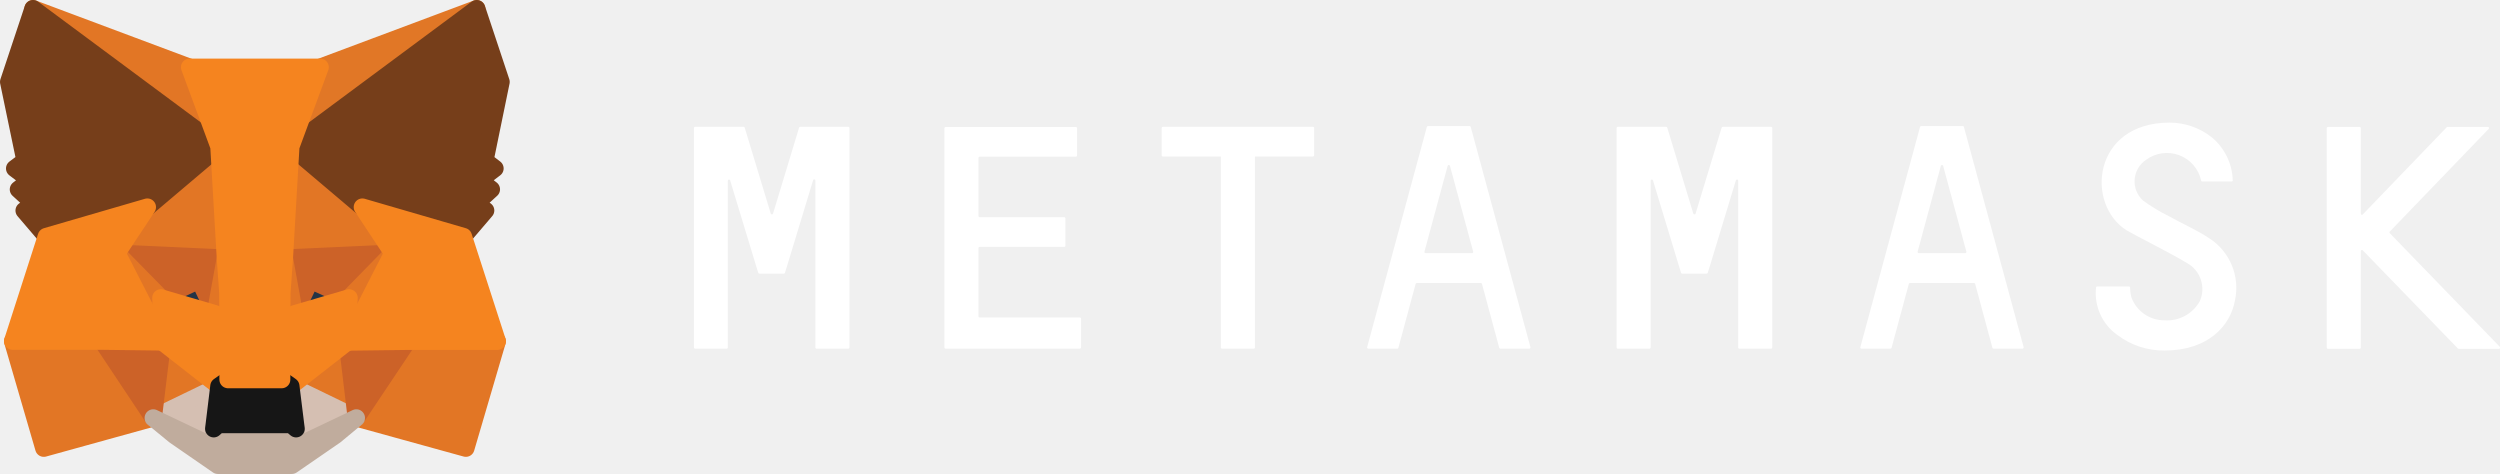
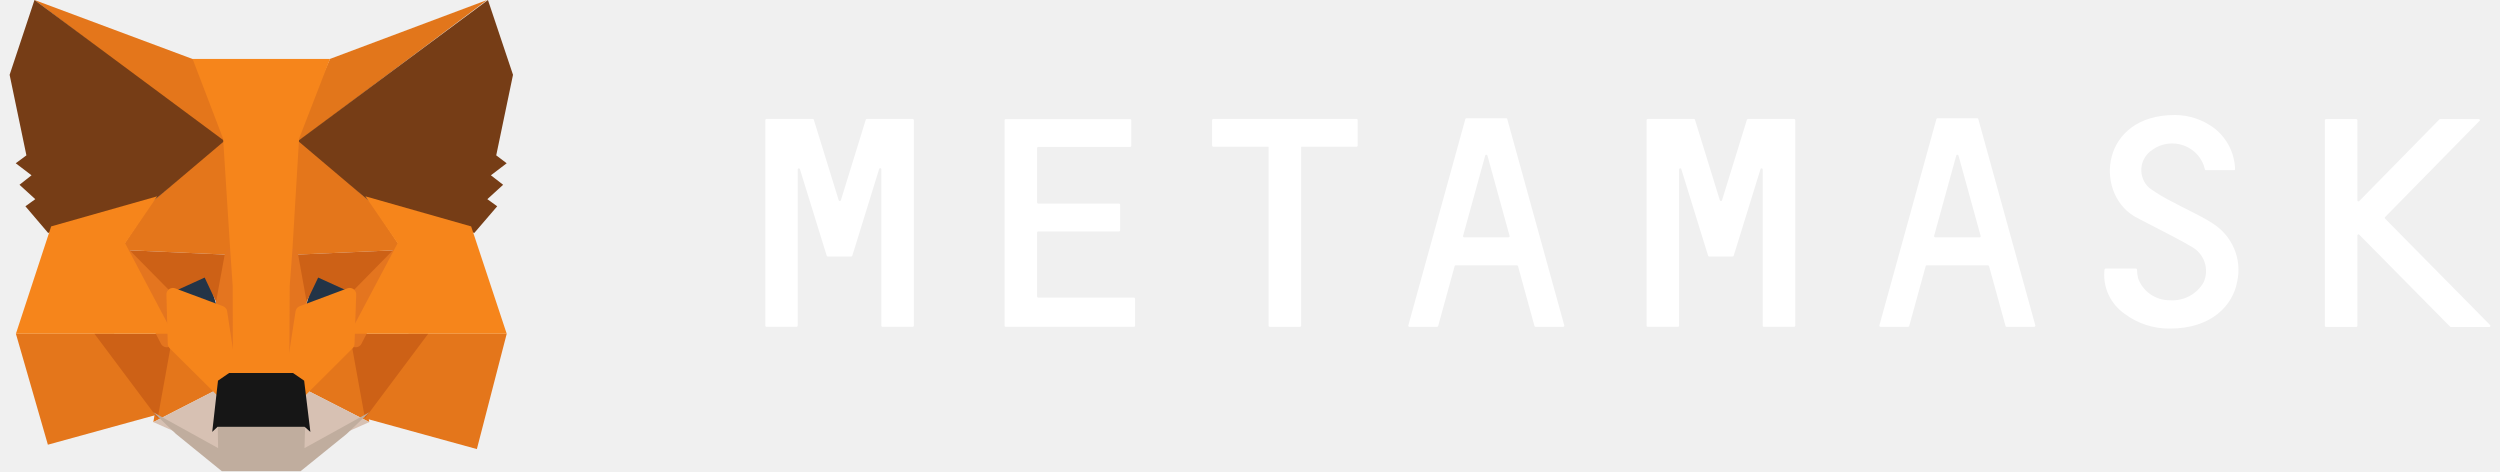
- <svg xmlns="http://www.w3.org/2000/svg" width="144.498" height="27.395" viewBox="0 0 144.498 27.395">
-   <defs>
-     <style>
-             .cls-1{fill:#fff}.cls-2{fill:#e17726;stroke:#e17726}.cls-10,.cls-11,.cls-2,.cls-3,.cls-4,.cls-5,.cls-6,.cls-7,.cls-8,.cls-9{stroke-linecap:round;stroke-linejoin:round}.cls-3{fill:#e27625;stroke:#e27625}.cls-4{fill:#d5bfb2;stroke:#d5bfb2}.cls-5{fill:#233447;stroke:#233447}.cls-6{fill:#cc6228;stroke:#cc6228}.cls-7{fill:#e27525;stroke:#e27525}.cls-8{fill:#f5841f;stroke:#f5841f}.cls-9{fill:#c0ac9d;stroke:#c0ac9d}.cls-10{fill:#161616;stroke:#161616}.cls-11{fill:#763e1a;stroke:#763e1a}
-         </style>
-   </defs>
-   <g id="logo_big___metamask" transform="translate(-119.5 -119.5)">
-     <g id="Group_516" data-name="Group 516" transform="translate(159.602 126.588)">
-       <path id="Path_491" d="M1223.643 186.586c-.748-.495-1.573-.847-2.353-1.287a10.058 10.058 0 0 1-1.485-.9 1.5 1.5 0 0 1 .187-2.353 2.026 2.026 0 0 1 3.178 1.2.062.062 0 0 0 .066.055h1.694a.062.062 0 0 0 .066-.077 3.342 3.342 0 0 0-1.243-2.5 3.933 3.933 0 0 0-2.4-.825c-4.476 0-4.883 4.74-2.475 6.236.275.176 2.639 1.364 3.475 1.881a1.719 1.719 0 0 1 .737 2.21 2.166 2.166 0 0 1-2.046 1.1 2.023 2.023 0 0 1-1.914-1.353 2.4 2.4 0 0 1-.066-.539.071.071 0 0 0-.066-.066h-1.836a.071.071 0 0 0-.066.066 2.946 2.946 0 0 0 1.232 2.738 4.415 4.415 0 0 0 2.727.9c2.508 0 3.805-1.419 4.069-2.892a3.409 3.409 0 0 0-1.481-3.594z" class="cls-1" data-name="Path 491" transform="translate(-1136.048 -179.9)" />
-       <path id="Path_492" d="M487.952 182.1h-1.7a.074.074 0 0 0-.066.044l-1.507 4.971a.069.069 0 0 1-.132 0l-1.507-4.971a.06.06 0 0 0-.066-.044h-2.8a.071.071 0 0 0-.066.066v12.691a.071.071 0 0 0 .066.066H482a.071.071 0 0 0 .066-.066v-9.645a.068.068 0 0 1 .132-.022l1.518 5 .11.352a.06.06 0 0 0 .066.044h1.408a.074.074 0 0 0 .066-.044l.11-.352 1.518-5a.067.067 0 0 1 .132.022v9.645a.071.071 0 0 0 .066.066h1.837a.071.071 0 0 0 .066-.066v-12.691a.071.071 0 0 0-.066-.066z" class="cls-1" data-name="Path 492" transform="translate(-480.1 -181.858)" />
-       <path id="Path_493" d="M971.237 182.1a.074.074 0 0 0-.066.044l-1.507 4.971a.069.069 0 0 1-.132 0l-1.507-4.971a.06.06 0 0 0-.066-.044h-2.793a.071.071 0 0 0-.066.066v12.691a.071.071 0 0 0 .066.066H967a.071.071 0 0 0 .066-.066v-9.645a.068.068 0 0 1 .132-.022l1.518 5 .11.352a.06.06 0 0 0 .066.044h1.408a.074.074 0 0 0 .066-.044l.11-.352 1.518-5a.068.068 0 0 1 .132.022v9.645a.071.071 0 0 0 .066.066h1.837a.071.071 0 0 0 .066-.066v-12.691a.071.071 0 0 0-.066-.066z" class="cls-1" data-name="Path 493" transform="translate(-911.762 -181.858)" />
-       <path id="Path_494" d="M734.743 182.1h-8.677a.071.071 0 0 0-.066.066v1.584a.071.071 0 0 0 .066.066h3.354v11.042a.071.071 0 0 0 .066.066h1.837a.071.071 0 0 0 .066-.066v-11.042h3.354a.071.071 0 0 0 .066-.066v-1.584a.063.063 0 0 0-.066-.066z" class="cls-1" data-name="Path 494" transform="translate(-698.957 -181.858)" />
-       <path id="Path_495" d="M841.681 194.567h1.672a.07.07 0 0 0 .066-.088l-3.453-12.735a.06.06 0 0 0-.066-.044h-2.4a.074.074 0 0 0-.066.044l-3.453 12.735a.07.07 0 0 0 .066.088h1.672a.074.074 0 0 0 .066-.044l1-3.706a.06.06 0 0 1 .066-.044h3.7a.074.074 0 0 1 .066.044l1 3.706a.091.091 0 0 0 .064.044zm-4.388-5.609l1.342-4.96a.069.069 0 0 1 .132 0l1.342 4.96a.07.07 0 0 1-.066.088h-2.683a.07.07 0 0 1-.067-.088z" class="cls-1" data-name="Path 495" transform="translate(-795.063 -181.502)" />
-       <path id="Path_496" d="M1100.881 194.567h1.672a.07.07 0 0 0 .066-.088l-3.453-12.735a.06.06 0 0 0-.066-.044h-2.4a.074.074 0 0 0-.066.044l-3.453 12.735a.071.071 0 0 0 .066.088h1.672a.074.074 0 0 0 .066-.044l1-3.706a.06.06 0 0 1 .066-.044h3.7a.074.074 0 0 1 .066.044l1 3.706a.074.074 0 0 0 .064.044zm-4.388-5.609l1.342-4.96a.069.069 0 0 1 .132 0l1.342 4.96a.07.07 0 0 1-.066.088h-2.683a.07.07 0 0 1-.067-.088z" class="cls-1" data-name="Path 496" transform="translate(-1025.757 -181.502)" />
-       <path id="Path_497" d="M613.768 193.131v-3.937a.071.071 0 0 1 .066-.066h4.894a.071.071 0 0 0 .066-.066v-1.584a.071.071 0 0 0-.066-.066h-4.894a.071.071 0 0 1-.066-.066v-3.365a.071.071 0 0 1 .066-.066h5.566a.071.071 0 0 0 .066-.066v-1.584a.071.071 0 0 0-.066-.066h-7.533a.071.071 0 0 0-.066.066v12.68a.071.071 0 0 0 .066.066h7.764a.071.071 0 0 0 .066-.066v-1.672a.071.071 0 0 0-.066-.066h-5.807a.073.073 0 0 1-.056-.076z" class="cls-1" data-name="Path 497" transform="translate(-597.316 -181.947)" />
-       <path id="Path_498" d="M1348.3 194.9l-6.357-6.566a.067.067 0 0 1 0-.088l5.719-5.939a.063.063 0 0 0-.044-.11h-2.343a.057.057 0 0 0-.044.022l-4.85 5.037a.064.064 0 0 1-.11-.044v-4.949a.071.071 0 0 0-.066-.066h-1.837a.071.071 0 0 0-.066.066v12.691a.071.071 0 0 0 .066.066h1.837a.071.071 0 0 0 .066-.066v-5.584c0-.055.077-.088.11-.044l5.5 5.675a.083.083 0 0 0 .044.022h2.343c.04-.011.072-.088.032-.123z" class="cls-1" data-name="Path 498" transform="translate(-1243.919 -181.947)" />
-     </g>
-     <g id="Group_522" data-name="Group 522" transform="translate(120 120)">
-       <path id="Path_499" d="M276.018 120l-11.118 8.248 2.068-4.861z" class="cls-2" data-name="Path 499" transform="translate(-248.965 -120)" />
-       <g id="Group_517" data-name="Group 517" transform="translate(.231)">
-         <path id="Path_500" d="M132.8 120l11.019 8.325-1.969-4.938z" class="cls-3" data-name="Path 500" transform="translate(-131.623 -120)" />
-         <path id="Path_501" d="M305.658 293.9l-2.958 4.531 6.335 1.749 1.814-6.18z" class="cls-3" data-name="Path 501" transform="translate(-282.839 -274.775)" />
-         <path id="Path_502" d="M122.1 294l1.8 6.181 6.324-1.749-2.944-4.532z" class="cls-3" data-name="Path 502" transform="translate(-122.1 -274.775)" />
-         <path id="Path_503" d="M178.66 193.416l-1.76 2.661 6.269.286-.209-6.763z" class="cls-3" data-name="Path 503" transform="translate(-170.873 -181.946)" />
-         <path id="Path_504" d="M269.409 192.793l-4.366-3.893-.143 6.84 6.269-.286z" class="cls-3" data-name="Path 504" transform="translate(-249.196 -181.323)" />
-         <path id="Path_505" d="M196 299.588l3.794-1.837-3.266-2.551z" class="cls-3" data-name="Path 505" transform="translate(-187.873 -275.932)" />
-         <path id="Path_506" d="M268.3 297.751l3.783 1.837-.517-4.388z" class="cls-3" data-name="Path 506" transform="translate(-252.222 -275.932)" />
-       </g>
-       <g id="Group_518" data-name="Group 518" transform="translate(8.358 21.819)">
-         <path id="Path_507" d="M272.083 320.237L268.3 318.4l.308 2.463-.033 1.045z" class="cls-4" data-name="Path 507" transform="translate(-260.349 -318.4)" />
-         <path id="Path_508" d="M196 320.237l3.519 1.672-.022-1.045.3-2.463z" class="cls-4" data-name="Path 508" transform="translate(-196 -318.4)" />
-       </g>
-       <path id="Path_509" d="M203.145 264.647l-3.145-.924 2.221-1.023z" class="cls-5" data-name="Path 509" transform="translate(-191.202 -247.007)" />
-       <path id="Path_510" d="M270.2 264.647l.924-1.947 2.232 1.023z" class="cls-5" data-name="Path 510" transform="translate(-253.682 -247.007)" />
-       <g id="Group_519" data-name="Group 519" transform="translate(5.411 14.132)">
-         <path id="Path_511" d="M172.147 298.431l.55-4.531-3.5.1z" class="cls-6" data-name="Path 511" transform="translate(-169.2 -288.907)" />
-         <path id="Path_512" d="M297.8 293.9l.539 4.531L301.3 294z" class="cls-6" data-name="Path 512" transform="translate(-283.657 -288.907)" />
-         <path id="Path_513" d="M271.169 248.5l-6.269.286.583 3.222.924-1.947 2.233 1.023z" class="cls-6" data-name="Path 513" transform="translate(-254.375 -248.5)" />
-         <path id="Path_514" d="M179.44 251.084l2.221-1.023.924 1.947.583-3.222-6.268-.286z" class="cls-6" data-name="Path 514" transform="translate(-176.053 -248.5)" />
-       </g>
-       <g id="Group_520" data-name="Group 520" transform="translate(6.258 14.132)">
-         <path id="Path_515" d="M176.9 248.5l2.628 5.136-.088-2.551z" class="cls-7" data-name="Path 515" transform="translate(-176.9 -248.5)" />
-         <path id="Path_516" d="M298.1 251.084l-.1 2.551 2.628-5.136z" class="cls-7" data-name="Path 516" transform="translate(-284.682 -248.5)" />
-         <path id="Path_517" d="M229.183 251.1l-.583 3.222.737 3.805.165-5.015z" class="cls-7" data-name="Path 517" transform="translate(-222.914 -250.814)" />
-         <path id="Path_518" d="M262.408 251.1l-.308 2 .154 5.026.737-3.805z" class="cls-7" data-name="Path 518" transform="translate(-252.73 -250.814)" />
-       </g>
-       <path id="Path_519" d="M264.237 272.924l-.737 3.805.528.374 3.266-2.551.1-2.551z" class="cls-8" data-name="Path 519" transform="translate(-247.719 -255.284)" />
-       <path id="Path_520" d="M200 272l.088 2.551 3.266 2.551.528-.374-.737-3.805z" class="cls-8" data-name="Path 520" transform="translate(-191.202 -255.284)" />
-       <path id="Path_521" d="M204.226 336.772l.033-1.045-.286-.242h-4.2l-.275.242.022 1.045L196 335.1l1.232 1.012 2.5 1.727h4.278l2.507-1.727 1.221-1.012z" class="cls-9" data-name="Path 521" transform="translate(-187.642 -311.444)" />
-       <path id="Path_522" d="M232.254 315.374l-.528-.374h-3.1l-.528.374-.3 2.463.275-.242h4.2l.286.242z" class="cls-10" data-name="Path 522" transform="translate(-215.945 -293.555)" />
-       <g id="Group_521" data-name="Group 521">
-         <path id="Path_523" d="M279.517 128.787l.935-4.553-1.407-4.234-10.745 7.973 4.135 3.5 5.84 1.7 1.287-1.507-.561-.407.891-.814-.682-.528.891-.682z" class="cls-11" data-name="Path 523" transform="translate(-251.991 -120)" />
-         <path id="Path_524" d="M120 124.234l.946 4.553-.6.451.9.682-.682.528.891.814-.561.407 1.287 1.507 5.84-1.7 4.135-3.5L121.408 120z" class="cls-11" data-name="Path 524" transform="translate(-120 -120)" />
-       </g>
-       <path id="Path_525" d="M304.708 226l-5.84-1.7 1.76 2.661L298 232.1l3.475-.044h5.191z" class="cls-8" data-name="Path 525" transform="translate(-278.424 -212.83)" />
-       <path id="Path_526" d="M129.886 224.3l-5.84 1.7-1.947 6.049h5.18l3.475.044-2.628-5.136z" class="cls-8" data-name="Path 526" transform="translate(-121.869 -212.83)" />
-       <path id="Path_527" d="M220.577 161.83l.374-6.445 1.694-4.586H215.1l1.694 4.586.374 6.445.143 2.024.011 5h3.1l.011-5z" class="cls-8" data-name="Path 527" transform="translate(-204.641 -147.413)" />
-     </g>
-   </g>
+ <svg xmlns="http://www.w3.org/2000/svg" width="191" height="36" viewBox="0 0 191 36" fill="none">
+   <path d="M167.213 16.062C167.838 16.375 168.463 16.688 169.05 17.069C169.786 17.536 170.36 18.212 170.695 19.008C171.029 19.803 171.107 20.68 170.919 21.521C170.586 23.345 168.949 25.103 165.782 25.103C164.54 25.118 163.328 24.726 162.34 23.988C161.794 23.612 161.362 23.098 161.088 22.502C160.815 21.905 160.71 21.247 160.784 20.597C160.786 20.576 160.795 20.556 160.81 20.541C160.825 20.526 160.846 20.517 160.867 20.515H163.185C163.207 20.517 163.227 20.526 163.243 20.541C163.258 20.556 163.267 20.576 163.269 20.597C163.271 20.822 163.299 21.046 163.352 21.264C163.528 21.755 163.855 22.18 164.288 22.481C164.721 22.781 165.238 22.942 165.768 22.94C166.286 22.977 166.804 22.869 167.262 22.628C167.719 22.386 168.097 22.022 168.351 21.578C168.575 21.09 168.603 20.538 168.431 20.031C168.259 19.524 167.898 19.099 167.421 18.84C166.776 18.449 165.41 17.747 164.366 17.21C163.702 16.869 163.169 16.595 163.034 16.511C159.994 14.657 160.508 8.786 166.159 8.786C167.256 8.789 168.321 9.148 169.189 9.808C169.662 10.183 170.048 10.653 170.319 11.188C170.589 11.723 170.739 12.308 170.758 12.905C170.761 12.917 170.761 12.929 170.758 12.941C170.755 12.953 170.75 12.964 170.741 12.974C170.733 12.983 170.723 12.99 170.711 12.995C170.7 12.999 170.687 13.001 170.675 13H168.536C168.516 13.002 168.496 12.995 168.48 12.982C168.465 12.97 168.455 12.952 168.453 12.932C168.361 12.524 168.168 12.144 167.889 11.828C167.611 11.512 167.256 11.269 166.857 11.121C166.459 10.973 166.029 10.926 165.607 10.982C165.185 11.039 164.784 11.198 164.44 11.446C164.201 11.601 164.001 11.808 163.856 12.051C163.71 12.294 163.622 12.566 163.6 12.847C163.577 13.127 163.62 13.409 163.724 13.672C163.829 13.934 163.993 14.169 164.204 14.36C164.795 14.784 165.423 15.157 166.079 15.475C166.452 15.681 166.832 15.872 167.213 16.062Z" fill="white" />
+   <path d="M66.229 9.087H69.735C69.757 9.089 69.777 9.098 69.793 9.113C69.808 9.128 69.817 9.148 69.819 9.169V24.889C69.817 24.91 69.808 24.93 69.793 24.945C69.777 24.96 69.757 24.969 69.735 24.97H67.416C67.394 24.969 67.374 24.96 67.359 24.945C67.344 24.93 67.334 24.91 67.333 24.889V12.942C67.335 12.921 67.329 12.899 67.316 12.883C67.303 12.866 67.284 12.854 67.263 12.851C67.241 12.847 67.219 12.852 67.201 12.864C67.183 12.876 67.171 12.894 67.166 12.915L65.25 19.108L65.111 19.544C65.104 19.56 65.092 19.573 65.077 19.583C65.062 19.593 65.045 19.598 65.027 19.598H63.25C63.232 19.601 63.213 19.597 63.198 19.587C63.182 19.576 63.171 19.561 63.166 19.544L63.028 19.108L61.111 12.915C61.104 12.896 61.091 12.88 61.074 12.87C61.056 12.86 61.036 12.857 61.016 12.86C60.996 12.863 60.978 12.873 60.965 12.888C60.952 12.903 60.945 12.922 60.945 12.942V24.889C60.943 24.91 60.934 24.93 60.919 24.945C60.903 24.96 60.883 24.969 60.861 24.97H58.556C58.534 24.969 58.514 24.96 58.499 24.945C58.483 24.93 58.474 24.91 58.473 24.889V9.169C58.474 9.148 58.483 9.128 58.499 9.113C58.514 9.098 58.534 9.089 58.556 9.087H62.091C62.109 9.085 62.128 9.089 62.143 9.099C62.158 9.109 62.169 9.124 62.174 9.142L64.077 15.299C64.082 15.316 64.093 15.332 64.108 15.343C64.123 15.354 64.141 15.36 64.16 15.36C64.179 15.36 64.197 15.354 64.212 15.343C64.227 15.332 64.238 15.316 64.243 15.299L66.146 9.142C66.153 9.126 66.165 9.112 66.18 9.103C66.194 9.093 66.212 9.088 66.229 9.087Z" fill="white" />
+   <path d="M133.549 9.087C133.531 9.088 133.514 9.093 133.499 9.103C133.484 9.112 133.473 9.126 133.466 9.142L131.563 15.299C131.558 15.316 131.546 15.332 131.531 15.343C131.516 15.354 131.498 15.36 131.48 15.36C131.461 15.36 131.443 15.354 131.428 15.343C131.413 15.332 131.402 15.316 131.396 15.299L129.494 9.142C129.489 9.124 129.478 9.109 129.463 9.099C129.447 9.089 129.429 9.085 129.41 9.087H125.884C125.863 9.089 125.842 9.098 125.827 9.113C125.812 9.128 125.802 9.148 125.801 9.169V24.889C125.802 24.91 125.812 24.93 125.827 24.945C125.842 24.96 125.863 24.969 125.884 24.97H128.2C128.221 24.969 128.242 24.96 128.257 24.945C128.272 24.93 128.282 24.91 128.283 24.889V12.942C128.283 12.922 128.291 12.903 128.304 12.888C128.317 12.873 128.335 12.863 128.355 12.86C128.375 12.857 128.395 12.86 128.412 12.87C128.43 12.88 128.443 12.896 128.45 12.915L130.366 19.108L130.505 19.544C130.51 19.561 130.521 19.576 130.536 19.587C130.552 19.597 130.57 19.601 130.588 19.598H132.366C132.384 19.598 132.401 19.593 132.416 19.583C132.43 19.573 132.442 19.56 132.449 19.544L132.588 19.108L134.505 12.915C134.511 12.896 134.525 12.88 134.542 12.87C134.559 12.86 134.58 12.857 134.599 12.86C134.619 12.863 134.637 12.873 134.65 12.888C134.664 12.903 134.671 12.922 134.671 12.942V24.889C134.673 24.91 134.682 24.93 134.697 24.945C134.713 24.96 134.733 24.969 134.755 24.97H137.074C137.095 24.969 137.116 24.96 137.131 24.945C137.146 24.93 137.155 24.91 137.157 24.889V9.169C137.155 9.148 137.146 9.128 137.131 9.113C137.116 9.098 137.095 9.089 137.074 9.087H133.549Z" fill="white" />
+   <path d="M92.687 9.087H103.642C103.653 9.087 103.664 9.088 103.674 9.092C103.685 9.096 103.694 9.102 103.702 9.11C103.71 9.118 103.716 9.127 103.72 9.137C103.724 9.147 103.726 9.158 103.725 9.169V11.131C103.724 11.152 103.715 11.172 103.699 11.187C103.684 11.202 103.664 11.211 103.642 11.213H99.408V24.89C99.406 24.911 99.397 24.931 99.382 24.946C99.366 24.961 99.346 24.97 99.324 24.972H97.005C96.984 24.97 96.963 24.961 96.948 24.946C96.933 24.931 96.923 24.911 96.922 24.89V11.213H92.687C92.666 11.211 92.645 11.202 92.63 11.187C92.615 11.172 92.606 11.152 92.604 11.131V9.169C92.606 9.148 92.615 9.128 92.63 9.113C92.645 9.098 92.666 9.089 92.687 9.087Z" fill="white" />
+   <path fill-rule="evenodd" clip-rule="evenodd" d="M117.317 24.971H119.428C119.441 24.97 119.454 24.967 119.466 24.961C119.478 24.955 119.489 24.946 119.497 24.936C119.505 24.925 119.51 24.913 119.513 24.9C119.515 24.887 119.515 24.874 119.511 24.861L115.152 9.087C115.147 9.07 115.136 9.055 115.121 9.045C115.105 9.035 115.087 9.03 115.069 9.033H112.039C112.021 9.033 112.004 9.038 111.989 9.048C111.974 9.058 111.963 9.071 111.955 9.087L107.596 24.861C107.593 24.874 107.592 24.887 107.595 24.9C107.597 24.913 107.603 24.925 107.611 24.936C107.619 24.946 107.629 24.955 107.641 24.961C107.653 24.967 107.666 24.97 107.679 24.971H109.79C109.808 24.97 109.825 24.965 109.84 24.955C109.855 24.945 109.866 24.932 109.873 24.916L111.136 20.326C111.141 20.308 111.152 20.293 111.167 20.283C111.182 20.273 111.201 20.269 111.219 20.271H115.89C115.908 20.271 115.925 20.277 115.94 20.286C115.955 20.296 115.967 20.31 115.974 20.326L117.236 24.916C117.245 24.93 117.256 24.943 117.27 24.952C117.284 24.962 117.3 24.968 117.317 24.971ZM111.777 18.023L113.472 11.879C113.477 11.862 113.488 11.846 113.503 11.835C113.518 11.825 113.536 11.819 113.555 11.819C113.574 11.819 113.592 11.825 113.607 11.835C113.622 11.846 113.633 11.862 113.638 11.879L115.332 18.023C115.336 18.036 115.336 18.049 115.334 18.062C115.331 18.075 115.326 18.087 115.318 18.097C115.31 18.108 115.299 18.116 115.288 18.122C115.276 18.128 115.263 18.132 115.249 18.132H111.862C111.848 18.132 111.835 18.129 111.823 18.123C111.811 18.117 111.801 18.108 111.792 18.098C111.784 18.087 111.779 18.075 111.776 18.062C111.773 18.049 111.774 18.036 111.777 18.023Z" fill="white" />
+   <path fill-rule="evenodd" clip-rule="evenodd" d="M155.416 24.971H153.305C153.288 24.97 153.271 24.964 153.257 24.954C153.243 24.945 153.232 24.931 153.225 24.916L151.962 20.326C151.955 20.31 151.943 20.296 151.929 20.286C151.914 20.277 151.897 20.271 151.879 20.271H147.208C147.189 20.269 147.171 20.273 147.155 20.283C147.14 20.293 147.129 20.308 147.124 20.326L145.862 24.916C145.855 24.932 145.843 24.945 145.828 24.955C145.814 24.965 145.796 24.97 145.778 24.971H143.668C143.654 24.97 143.641 24.966 143.63 24.96C143.618 24.954 143.608 24.946 143.6 24.935C143.592 24.925 143.586 24.913 143.583 24.9C143.581 24.887 143.581 24.874 143.584 24.861L147.944 9.087C147.951 9.071 147.963 9.058 147.977 9.048C147.992 9.038 148.009 9.033 148.027 9.033H151.057C151.075 9.03 151.094 9.035 151.109 9.045C151.125 9.055 151.136 9.07 151.14 9.087L155.5 24.861C155.503 24.874 155.504 24.887 155.501 24.9C155.499 24.913 155.493 24.925 155.485 24.936C155.477 24.946 155.467 24.955 155.455 24.961C155.443 24.967 155.43 24.97 155.416 24.971ZM149.46 11.879L147.766 18.023C147.762 18.036 147.762 18.049 147.764 18.062C147.767 18.075 147.773 18.087 147.781 18.098C147.789 18.108 147.799 18.117 147.812 18.123C147.824 18.129 147.837 18.132 147.85 18.132H151.238C151.251 18.132 151.264 18.128 151.276 18.122C151.288 18.116 151.298 18.108 151.306 18.097C151.314 18.087 151.32 18.075 151.322 18.062C151.325 18.049 151.324 18.036 151.321 18.023L149.627 11.879C149.621 11.862 149.61 11.846 149.595 11.835C149.58 11.825 149.562 11.819 149.543 11.819C149.525 11.819 149.507 11.825 149.492 11.835C149.477 11.846 149.465 11.862 149.46 11.879Z" fill="white" />
+   <path d="M79.233 22.64V17.764C79.234 17.743 79.244 17.723 79.259 17.708C79.274 17.693 79.295 17.684 79.316 17.682H85.495C85.516 17.681 85.537 17.672 85.552 17.657C85.567 17.642 85.577 17.622 85.578 17.6V15.638C85.577 15.617 85.567 15.597 85.552 15.582C85.537 15.567 85.516 15.558 85.495 15.557H79.316C79.295 15.555 79.274 15.546 79.259 15.531C79.244 15.516 79.234 15.496 79.233 15.475V11.307C79.234 11.286 79.244 11.266 79.259 11.251C79.274 11.236 79.295 11.226 79.316 11.225H86.343C86.365 11.224 86.385 11.214 86.4 11.2C86.416 11.184 86.425 11.165 86.427 11.143V9.181C86.425 9.16 86.416 9.14 86.4 9.125C86.385 9.11 86.365 9.101 86.343 9.1H76.833C76.811 9.101 76.791 9.11 76.776 9.125C76.76 9.14 76.751 9.16 76.75 9.181V24.887C76.751 24.909 76.76 24.928 76.776 24.944C76.791 24.959 76.811 24.968 76.833 24.969H86.635C86.656 24.968 86.677 24.959 86.692 24.944C86.707 24.928 86.717 24.909 86.718 24.887V22.816C86.717 22.795 86.707 22.775 86.692 22.76C86.677 22.745 86.656 22.736 86.635 22.735H79.304C79.282 22.73 79.264 22.718 79.251 22.7C79.238 22.683 79.231 22.662 79.233 22.64Z" fill="white" />
+   <path d="M182.216 16.699L190.242 24.832C190.292 24.875 190.252 24.97 190.201 24.984H187.243C187.223 24.981 187.203 24.971 187.188 24.957L180.244 17.927C180.202 17.873 180.105 17.914 180.105 17.982V24.899C180.104 24.92 180.095 24.94 180.079 24.955C180.064 24.97 180.044 24.979 180.022 24.98H177.703C177.681 24.979 177.661 24.97 177.645 24.955C177.63 24.94 177.621 24.92 177.619 24.899V9.179C177.621 9.158 177.63 9.138 177.645 9.123C177.661 9.108 177.681 9.099 177.703 9.097H180.022C180.044 9.099 180.064 9.108 180.079 9.123C180.095 9.138 180.104 9.158 180.105 9.179V15.309C180.105 15.325 180.11 15.34 180.119 15.353C180.128 15.366 180.141 15.376 180.156 15.382C180.171 15.388 180.187 15.389 180.203 15.386C180.219 15.383 180.233 15.375 180.244 15.364L186.367 9.124C186.374 9.116 186.382 9.109 186.392 9.105C186.401 9.1 186.412 9.097 186.423 9.097H189.381C189.397 9.097 189.413 9.101 189.427 9.11C189.441 9.119 189.451 9.131 189.457 9.146C189.463 9.161 189.465 9.177 189.461 9.193C189.457 9.209 189.448 9.223 189.436 9.233L182.216 16.59C182.203 16.605 182.195 16.624 182.195 16.644C182.195 16.664 182.203 16.684 182.216 16.699Z" fill="white" />
+   <path d="M37.213 0L22.214 11.249L25.214 4.5L37.213 0Z" fill="#E2761B" />
+   <path d="M2.635 0L17.52 11.251L14.881 4.57L2.635 0Z" fill="#E4761B" />
+   <path d="M31.213 25.499L27.882 31.957L36.433 34.31L38.713 25.499H31.213Z" fill="#E4761B" />
+   <path d="M1.215 25.499L3.658 33.975L12.209 31.622L8.714 25.499H1.215Z" fill="#E4761B" />
+   <path d="M11.564 15.489L9.181 19.093L17.672 19.47L17.37 10.346L11.564 15.489Z" fill="#E4761B" />
+   <path d="M28.35 15.489L22.468 10.24L22.272 19.47L30.748 19.093L28.35 15.489Z" fill="#E4761B" />
+   <path d="M11.715 32.249L17.145 29.47L12.741 26.032L11.715 32.249Z" fill="#E4761B" />
+   <path d="M22.769 29.47L28.214 32.249L27.173 26.032L22.769 29.47Z" fill="#E4761B" />
+   <path d="M28.213 32.249L22.77 29.469L23.177 33.009L23.132 34.499L28.213 32.249Z" fill="#D7C1B3" />
+   <path d="M11.714 32.249L16.797 34.499L16.767 33.009L17.144 29.469L11.714 32.249Z" fill="#D7C1B3" />
+   <path d="M16.214 23.999L13.214 22.568L15.331 20.999L16.214 23.999Z" fill="#233447" stroke="#233447" stroke-linecap="round" stroke-linejoin="round" />
+   <path d="M23.713 23.999L24.593 20.999L26.713 22.568L23.713 23.999Z" fill="#233447" stroke="#233447" stroke-linecap="round" stroke-linejoin="round" />
+   <path d="M12.047 31.959L13.214 25.499H7.214L12.047 31.959Z" fill="#CD6116" />
+   <path d="M26.714 25.499L27.883 31.959L32.714 25.499H26.714Z" fill="#CD6116" />
+   <path d="M30.748 19.093L22.272 19.47L23.056 23.829L24.308 21.205L27.325 22.577L30.748 19.093Z" fill="#CD6116" />
+   <path d="M12.619 22.577L15.636 21.205L16.872 23.829L17.672 19.47L9.181 19.093L12.619 22.577Z" fill="#CD6116" />
+   <path d="M9.181 19.094L12.74 26.031L12.619 22.578L9.181 19.094Z" fill="#E4751F" stroke="#E4751F" stroke-linecap="round" stroke-linejoin="round" />
+   <path d="M27.324 22.577L27.173 26.031L30.748 19.093L27.324 22.577Z" fill="#E4751F" stroke="#E4751F" stroke-linecap="round" stroke-linejoin="round" />
+   <path d="M17.673 19.47L16.873 23.829L17.869 28.972L18.095 22.2L17.673 19.47Z" fill="#E4751F" stroke="#E4751F" stroke-linecap="round" stroke-linejoin="round" />
+   <path d="M22.272 19.47L21.865 22.185L22.046 28.972L23.057 23.829L22.272 19.47Z" fill="#E4751F" stroke="#E4751F" stroke-linecap="round" stroke-linejoin="round" />
+   <path d="M23.075 23.861L22.214 29.457L22.831 29.999L26.585 26.257L26.714 22.499L23.075 23.861Z" fill="#F6851B" stroke="#F6851B" stroke-linecap="round" stroke-linejoin="round" />
+   <path d="M13.214 22.499L13.318 26.257L17.094 29.999L17.714 29.457L16.861 23.861L13.214 22.499Z" fill="#F6851B" stroke="#F6851B" stroke-linecap="round" stroke-linejoin="round" />
+   <path d="M23.264 34.235L23.311 32.527L22.918 32.123H16.994L16.633 32.527L16.664 34.235L11.714 31.499L13.443 33.152L16.947 35.999H22.965L26.485 33.152L28.213 31.499L23.264 34.235Z" fill="#C0AD9E" />
+   <path d="M23.237 29.083L22.39 28.499H17.502L16.655 29.083L16.214 32.998L16.62 32.609H23.272L23.713 32.998L23.237 29.083Z" fill="#161616" />
+   <path d="M37.912 11.869L39.194 5.716L37.279 0L22.77 10.768L28.35 15.489L36.238 17.796L37.987 15.76L37.233 15.217L38.44 14.117L37.505 13.393L38.711 12.473L37.912 11.869Z" fill="#763D16" />
+   <path d="M0.735 5.716L2.017 11.869L1.202 12.473L2.409 13.393L1.489 14.117L2.695 15.217L1.941 15.76L3.676 17.796L11.563 15.489L17.144 10.768L2.635 0L0.735 5.716Z" fill="#763D16" />
+   <path d="M35.995 17.297L27.918 14.999L30.374 18.589L26.713 25.499H31.213H38.713L35.995 17.297Z" fill="#F6851B" />
+   <path d="M12.007 14.999L3.909 17.297L1.215 25.499H8.714H13.214L9.56 18.589L12.007 14.999Z" fill="#F6851B" />
+   <path d="M22.336 19.154L22.849 10.596L25.213 4.5H14.714L17.047 10.596L17.591 19.154L17.778 21.854L17.794 28.499H22.102L22.134 21.854L22.336 19.154Z" fill="#F6851B" />
</svg>
